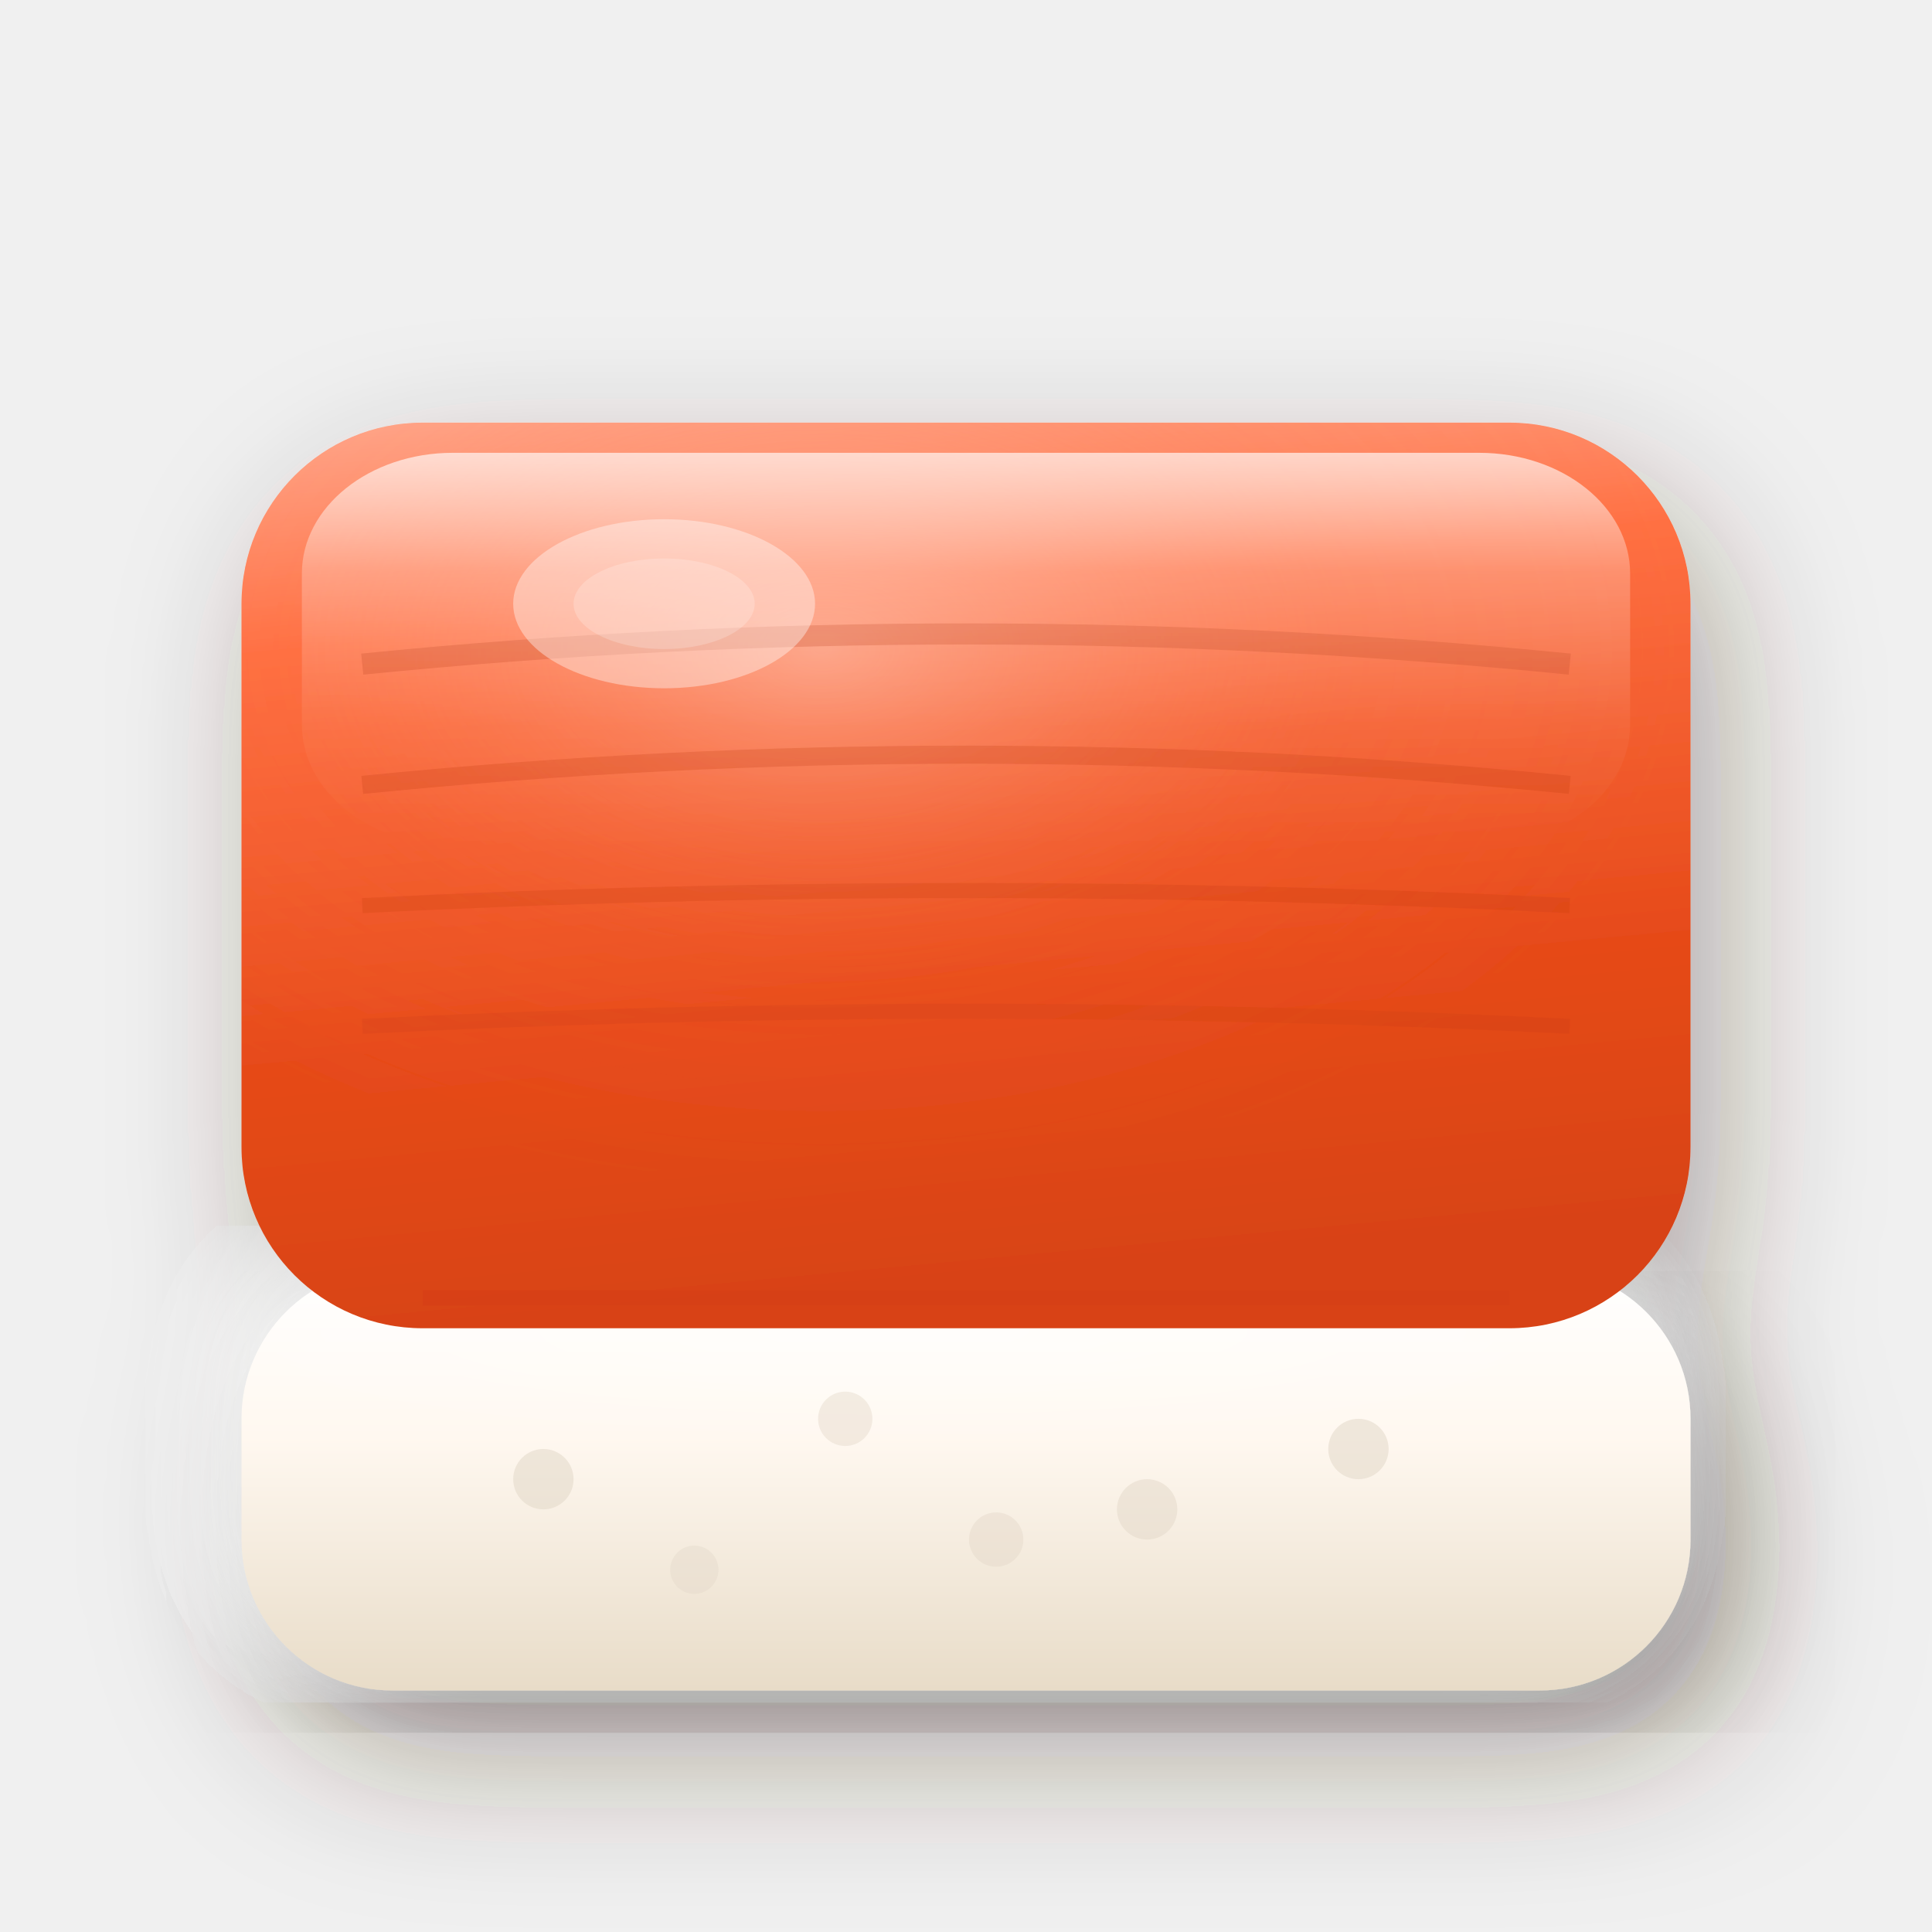
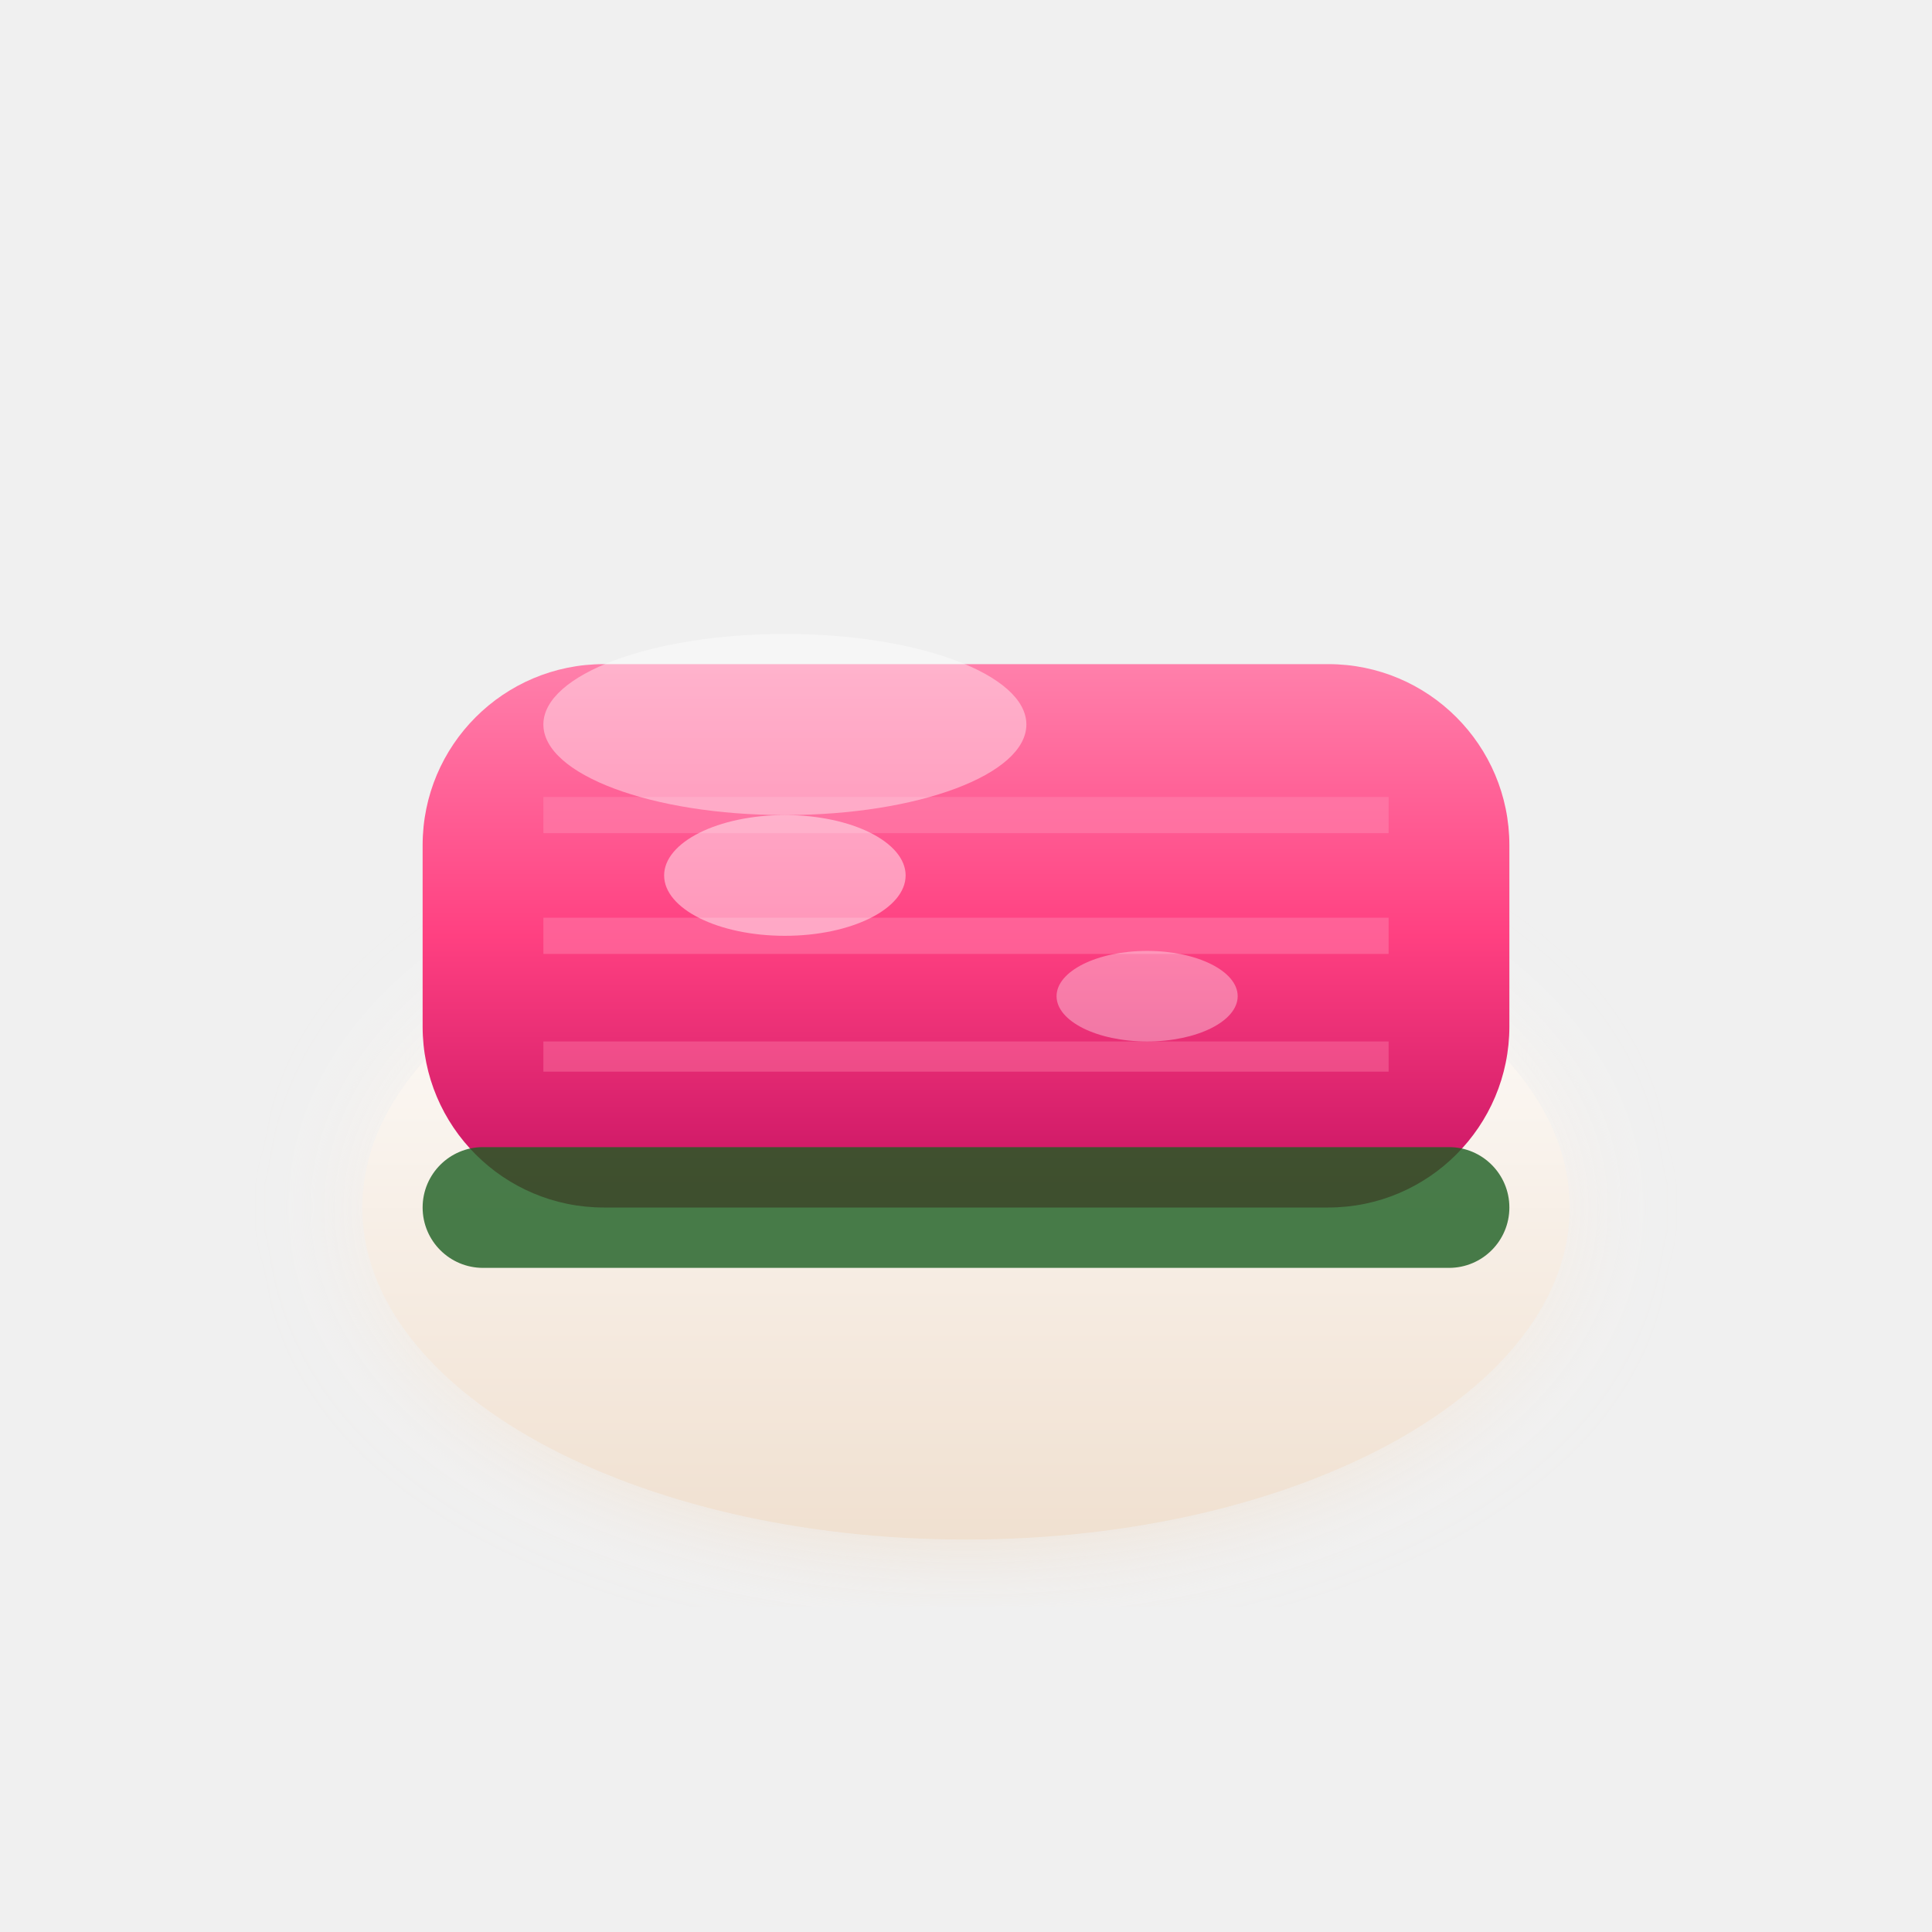
<svg xmlns="http://www.w3.org/2000/svg" viewBox="0 0 64 64" width="64" height="64">
  <defs>
-     <filter id="dropShadow" x="-25%" y="-25%" width="150%" height="150%">
-       <feGaussianBlur in="SourceAlpha" stdDeviation="2.5" result="blur" />
-       <feOffset dx="1" dy="2" result="offsetBlur" />
-       <feFlood flood-color="#3E2723" flood-opacity="0.35" />
-       <feComposite in2="offsetBlur" operator="in" result="shadow" />
+     <linearGradient id="salmonFish" x1="0" y1="0" x2="0" y2="1">
+       <stop offset="0%" stop-color="#FF80AB" />
+       <stop offset="50%" stop-color="#FF4081" />
+       <stop offset="100%" stop-color="#C51162" />
+     </linearGradient>
+     <linearGradient id="riceGrad" x1="0" y1="0" x2="0" y2="1">
+       <stop offset="0%" stop-color="#FFFFFF" />
+       <stop offset="100%" stop-color="#F0E0D0" />
+     </linearGradient>
+     <filter id="glow">
+       <feGaussianBlur stdDeviation="1.5" result="blur" />
      <feMerge>
-         <feMergeNode in="shadow" />
+         <feMergeNode in="blur" />
        <feMergeNode in="SourceGraphic" />
      </feMerge>
    </filter>
-     <filter id="neumorphic" x="-10%" y="-10%" width="120%" height="120%">
-       <feGaussianBlur in="SourceAlpha" stdDeviation="1" result="blur" />
-       <feOffset dx="-1" dy="-1" result="lightOffset" />
-       <feFlood flood-color="#ffffff" flood-opacity="0.45" />
-       <feComposite in2="lightOffset" operator="in" result="highlight" />
-       <feGaussianBlur in="SourceAlpha" stdDeviation="2" result="darkBlur" />
-       <feOffset dx="1.5" dy="1.5" result="darkOffset" />
-       <feFlood flood-color="#000000" flood-opacity="0.2" />
-       <feComposite in2="darkOffset" operator="in" result="innerShadow" />
-       <feMerge>
-         <feMergeNode in="highlight" />
-         <feMergeNode in="innerShadow" />
-         <feMergeNode in="SourceGraphic" />
-       </feMerge>
-     </filter>
-     <linearGradient id="salmonGrad" x1="0" y1="0" x2="0.15" y2="1">
-       <stop offset="0%" stop-color="#FFAB91" />
-       <stop offset="25%" stop-color="#FF7043" />
-       <stop offset="70%" stop-color="#E64A19" />
-       <stop offset="100%" stop-color="#D84315" />
-     </linearGradient>
-     <linearGradient id="riceGrad" x1="0" y1="0" x2="0" y2="1">
-       <stop offset="0%" stop-color="#FFFFFF" />
-       <stop offset="40%" stop-color="#FFF8F0" />
-       <stop offset="100%" stop-color="#E8DCC8" />
-     </linearGradient>
-     <linearGradient id="glossSalmon" x1="0" y1="0" x2="0" y2="1">
-       <stop offset="0%" stop-color="#ffffff" stop-opacity="0.65" />
-       <stop offset="30%" stop-color="#ffffff" stop-opacity="0.25" />
-       <stop offset="70%" stop-color="#ffffff" stop-opacity="0.05" />
-       <stop offset="100%" stop-color="#ffffff" stop-opacity="0" />
-     </linearGradient>
-     <radialGradient id="salmonGlow" cx="0.4" cy="0.25" r="0.6">
-       <stop offset="0%" stop-color="#FFCCBC" stop-opacity="0.45" />
-       <stop offset="60%" stop-color="#FF7043" stop-opacity="0.1" />
-       <stop offset="100%" stop-color="#FF7043" stop-opacity="0" />
-     </radialGradient>
-     <radialGradient id="riceSpecular" cx="0.45" cy="0.3" r="0.55">
-       <stop offset="0%" stop-color="#ffffff" stop-opacity="0.3" />
-       <stop offset="100%" stop-color="#ffffff" stop-opacity="0" />
-     </radialGradient>
  </defs>
-   <g filter="url(#dropShadow)">
-     <rect x="8" y="42" width="48" height="14" rx="5" ry="5" fill="url(#riceGrad)" filter="url(#neumorphic)" />
-     <rect x="8" y="42" width="48" height="7" rx="5" ry="4" fill="url(#riceSpecular)" />
-     <circle cx="18" cy="49" r="1" fill="#E0D5C5" opacity="0.5" />
-     <circle cx="28" cy="47" r="0.9" fill="#E0D5C5" opacity="0.4" />
-     <circle cx="38" cy="50" r="1" fill="#E0D5C5" opacity="0.45" />
-     <circle cx="23" cy="52" r="0.8" fill="#E0D5C5" opacity="0.35" />
-     <circle cx="45" cy="48" r="1" fill="#E0D5C5" opacity="0.5" />
-     <circle cx="33" cy="51" r="0.9" fill="#E0D5C5" opacity="0.4" />
-     <rect x="8" y="14" width="48" height="30" rx="6" ry="6" fill="url(#salmonGrad)" />
-     <rect x="8" y="14" width="48" height="30" rx="6" ry="6" fill="url(#salmonGlow)" />
-     <path d="M12 22 Q32 20 52 22" stroke="#BF360C" stroke-width="0.7" fill="none" opacity="0.3" />
-     <path d="M12 26 Q32 24 52 26" stroke="#BF360C" stroke-width="0.6" fill="none" opacity="0.25" />
-     <path d="M12 30 Q32 29 52 30" stroke="#BF360C" stroke-width="0.5" fill="none" opacity="0.2" />
-     <path d="M12 34 Q32 33 52 34" stroke="#BF360C" stroke-width="0.5" fill="none" opacity="0.15" />
-     <rect x="10" y="15" width="44" height="13" rx="5" ry="4" fill="url(#glossSalmon)" />
-     <ellipse cx="22" cy="20" rx="5" ry="2.8" fill="#ffffff" opacity="0.38" />
-     <ellipse cx="22" cy="20" rx="3" ry="1.5" fill="#ffffff" opacity="0.2" />
-     <line x1="14" y1="43" x2="50" y2="43" stroke="#C62828" stroke-width="0.5" opacity="0.15" />
-   </g>
+   <ellipse cx="32" cy="40" rx="20" ry="11" fill="url(#riceGrad)" filter="url(#glow)" />
+   <rect x="14" y="22" width="36" height="18" rx="6" fill="url(#salmonFish)" />
+   <line x1="18" y1="27" x2="46" y2="27" stroke="#FF80AB" stroke-width="1.2" opacity="0.6" />
+   <line x1="18" y1="31" x2="46" y2="31" stroke="#FF80AB" stroke-width="1.2" opacity="0.5" />
+   <line x1="18" y1="35" x2="46" y2="35" stroke="#FF80AB" stroke-width="1" opacity="0.4" />
+   <ellipse cx="26" cy="29" rx="4" ry="2" fill="#FFFFFF" opacity="0.45" />
+   <ellipse cx="38" cy="33" rx="3" ry="1.5" fill="#FFFFFF" opacity="0.35" />
+   <ellipse cx="26" cy="24" rx="8" ry="3" fill="#FFFFFF" opacity="0.4" />
+   <rect x="14" y="38" width="36" height="4" rx="2" fill="#1B5E20" opacity="0.8" />
</svg>
